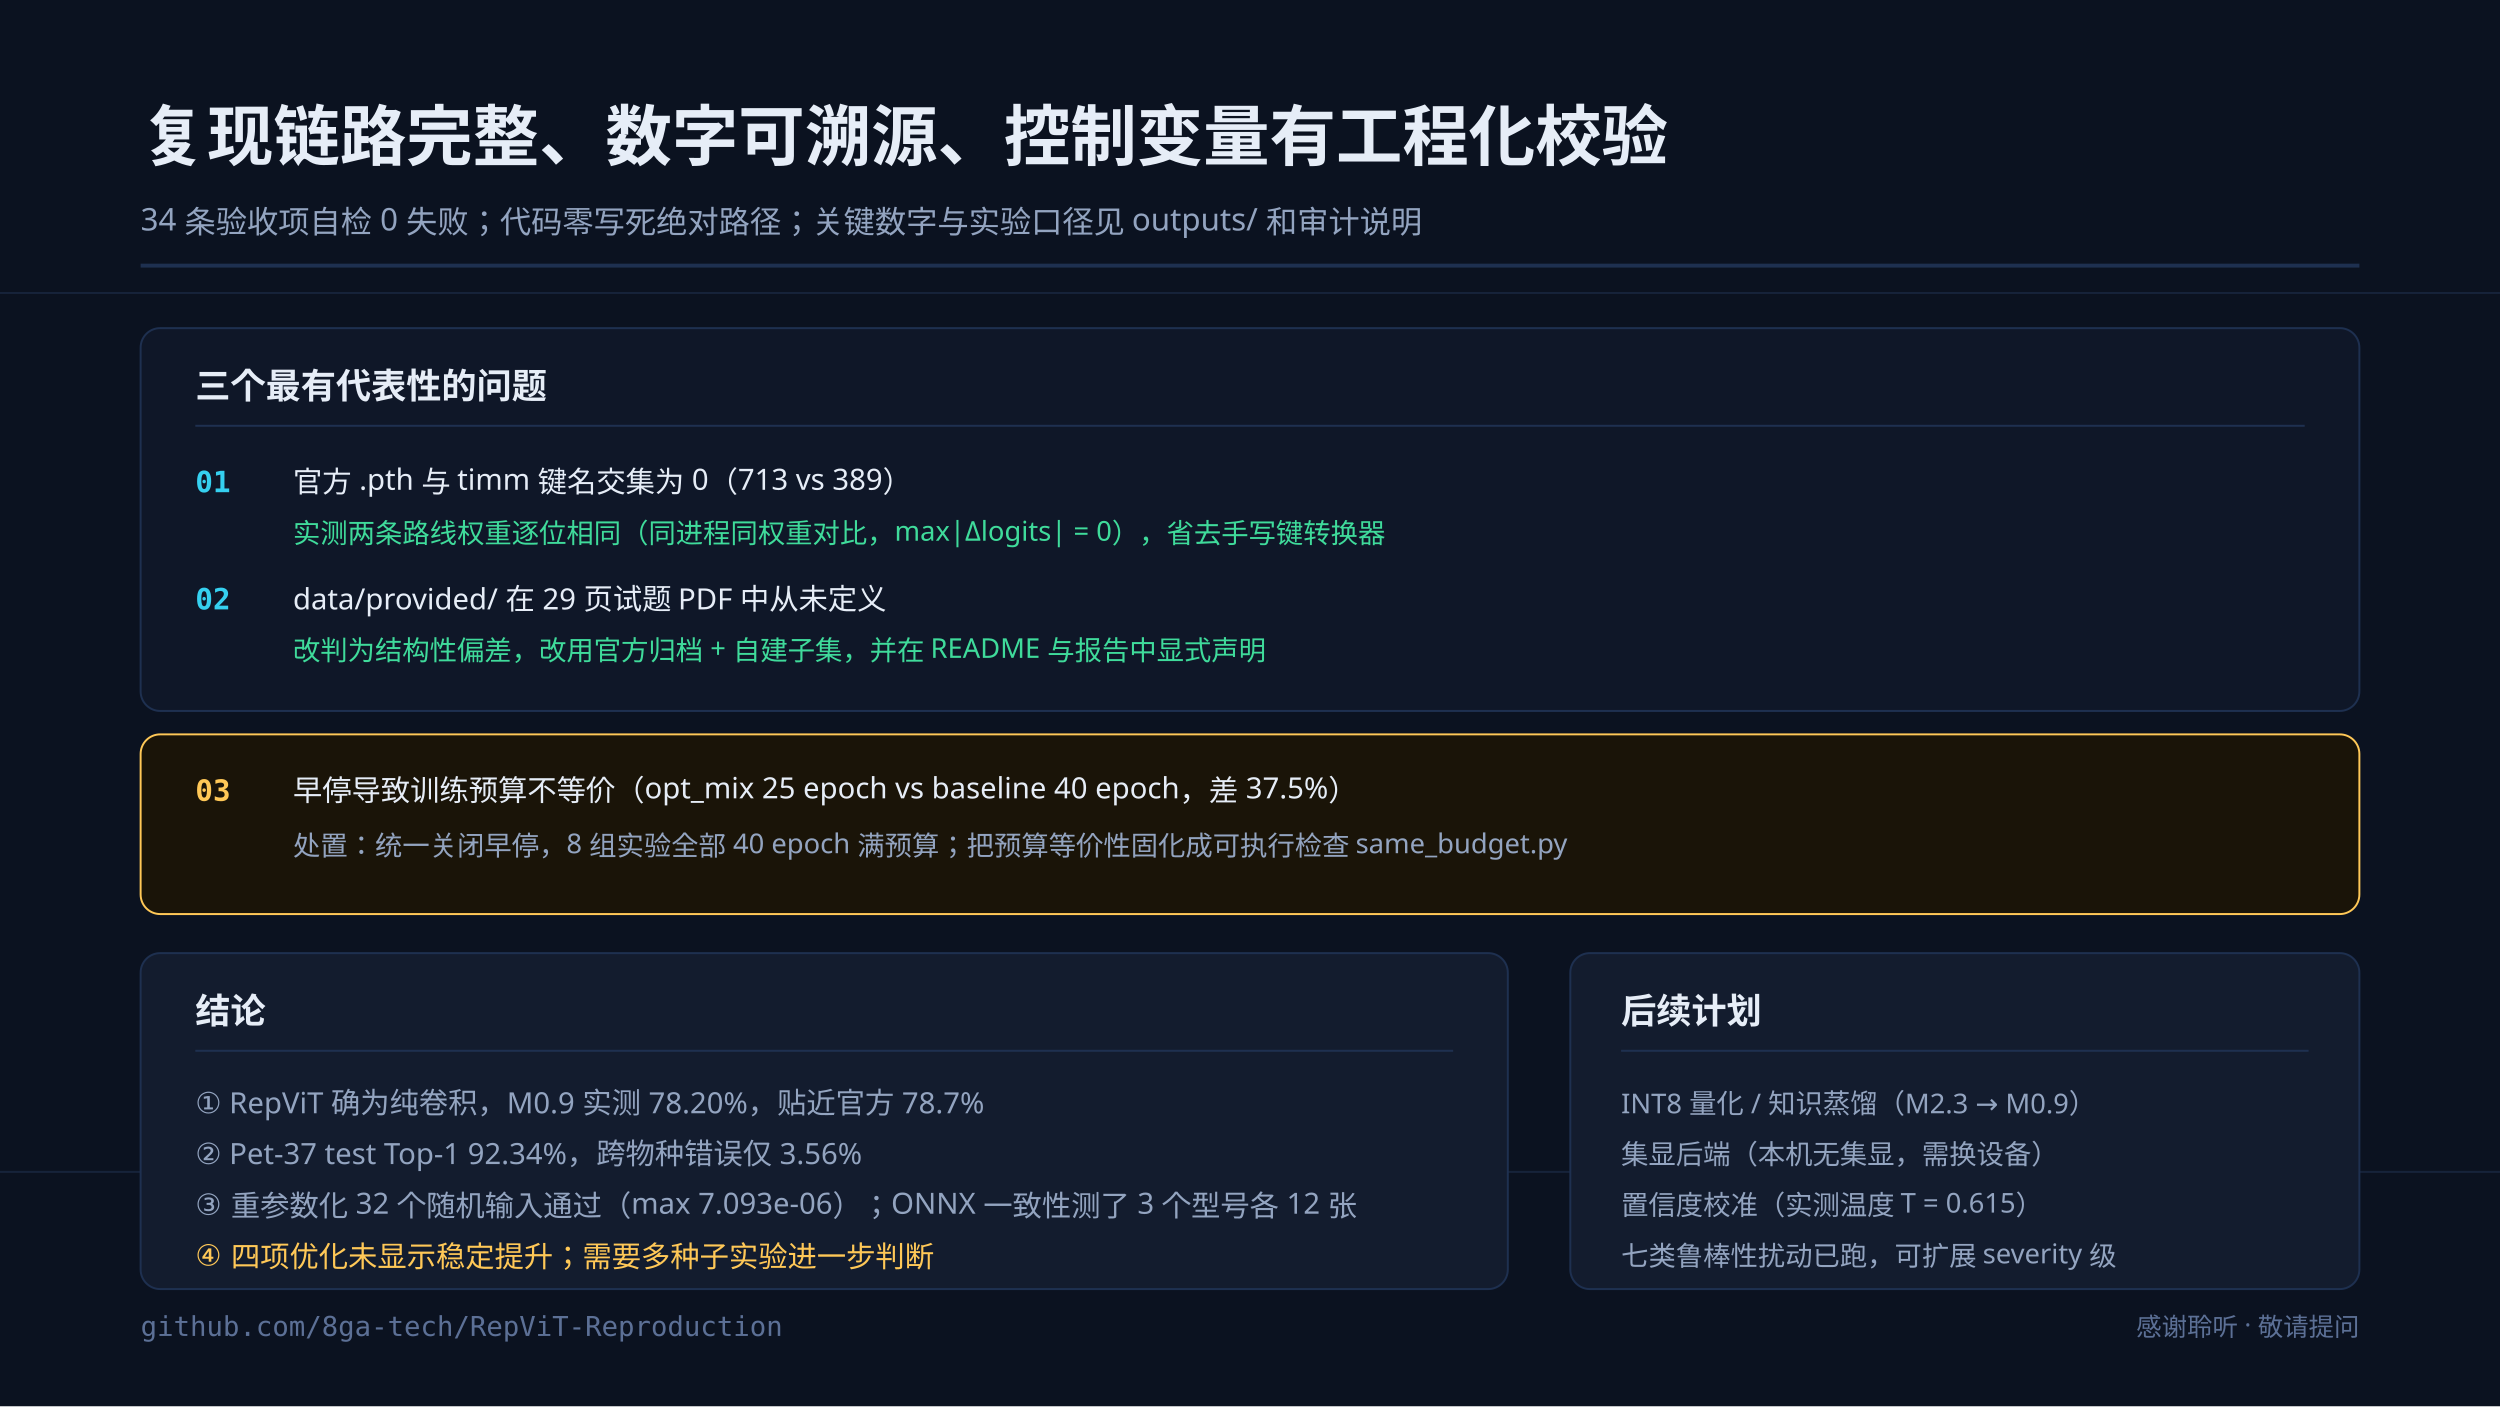
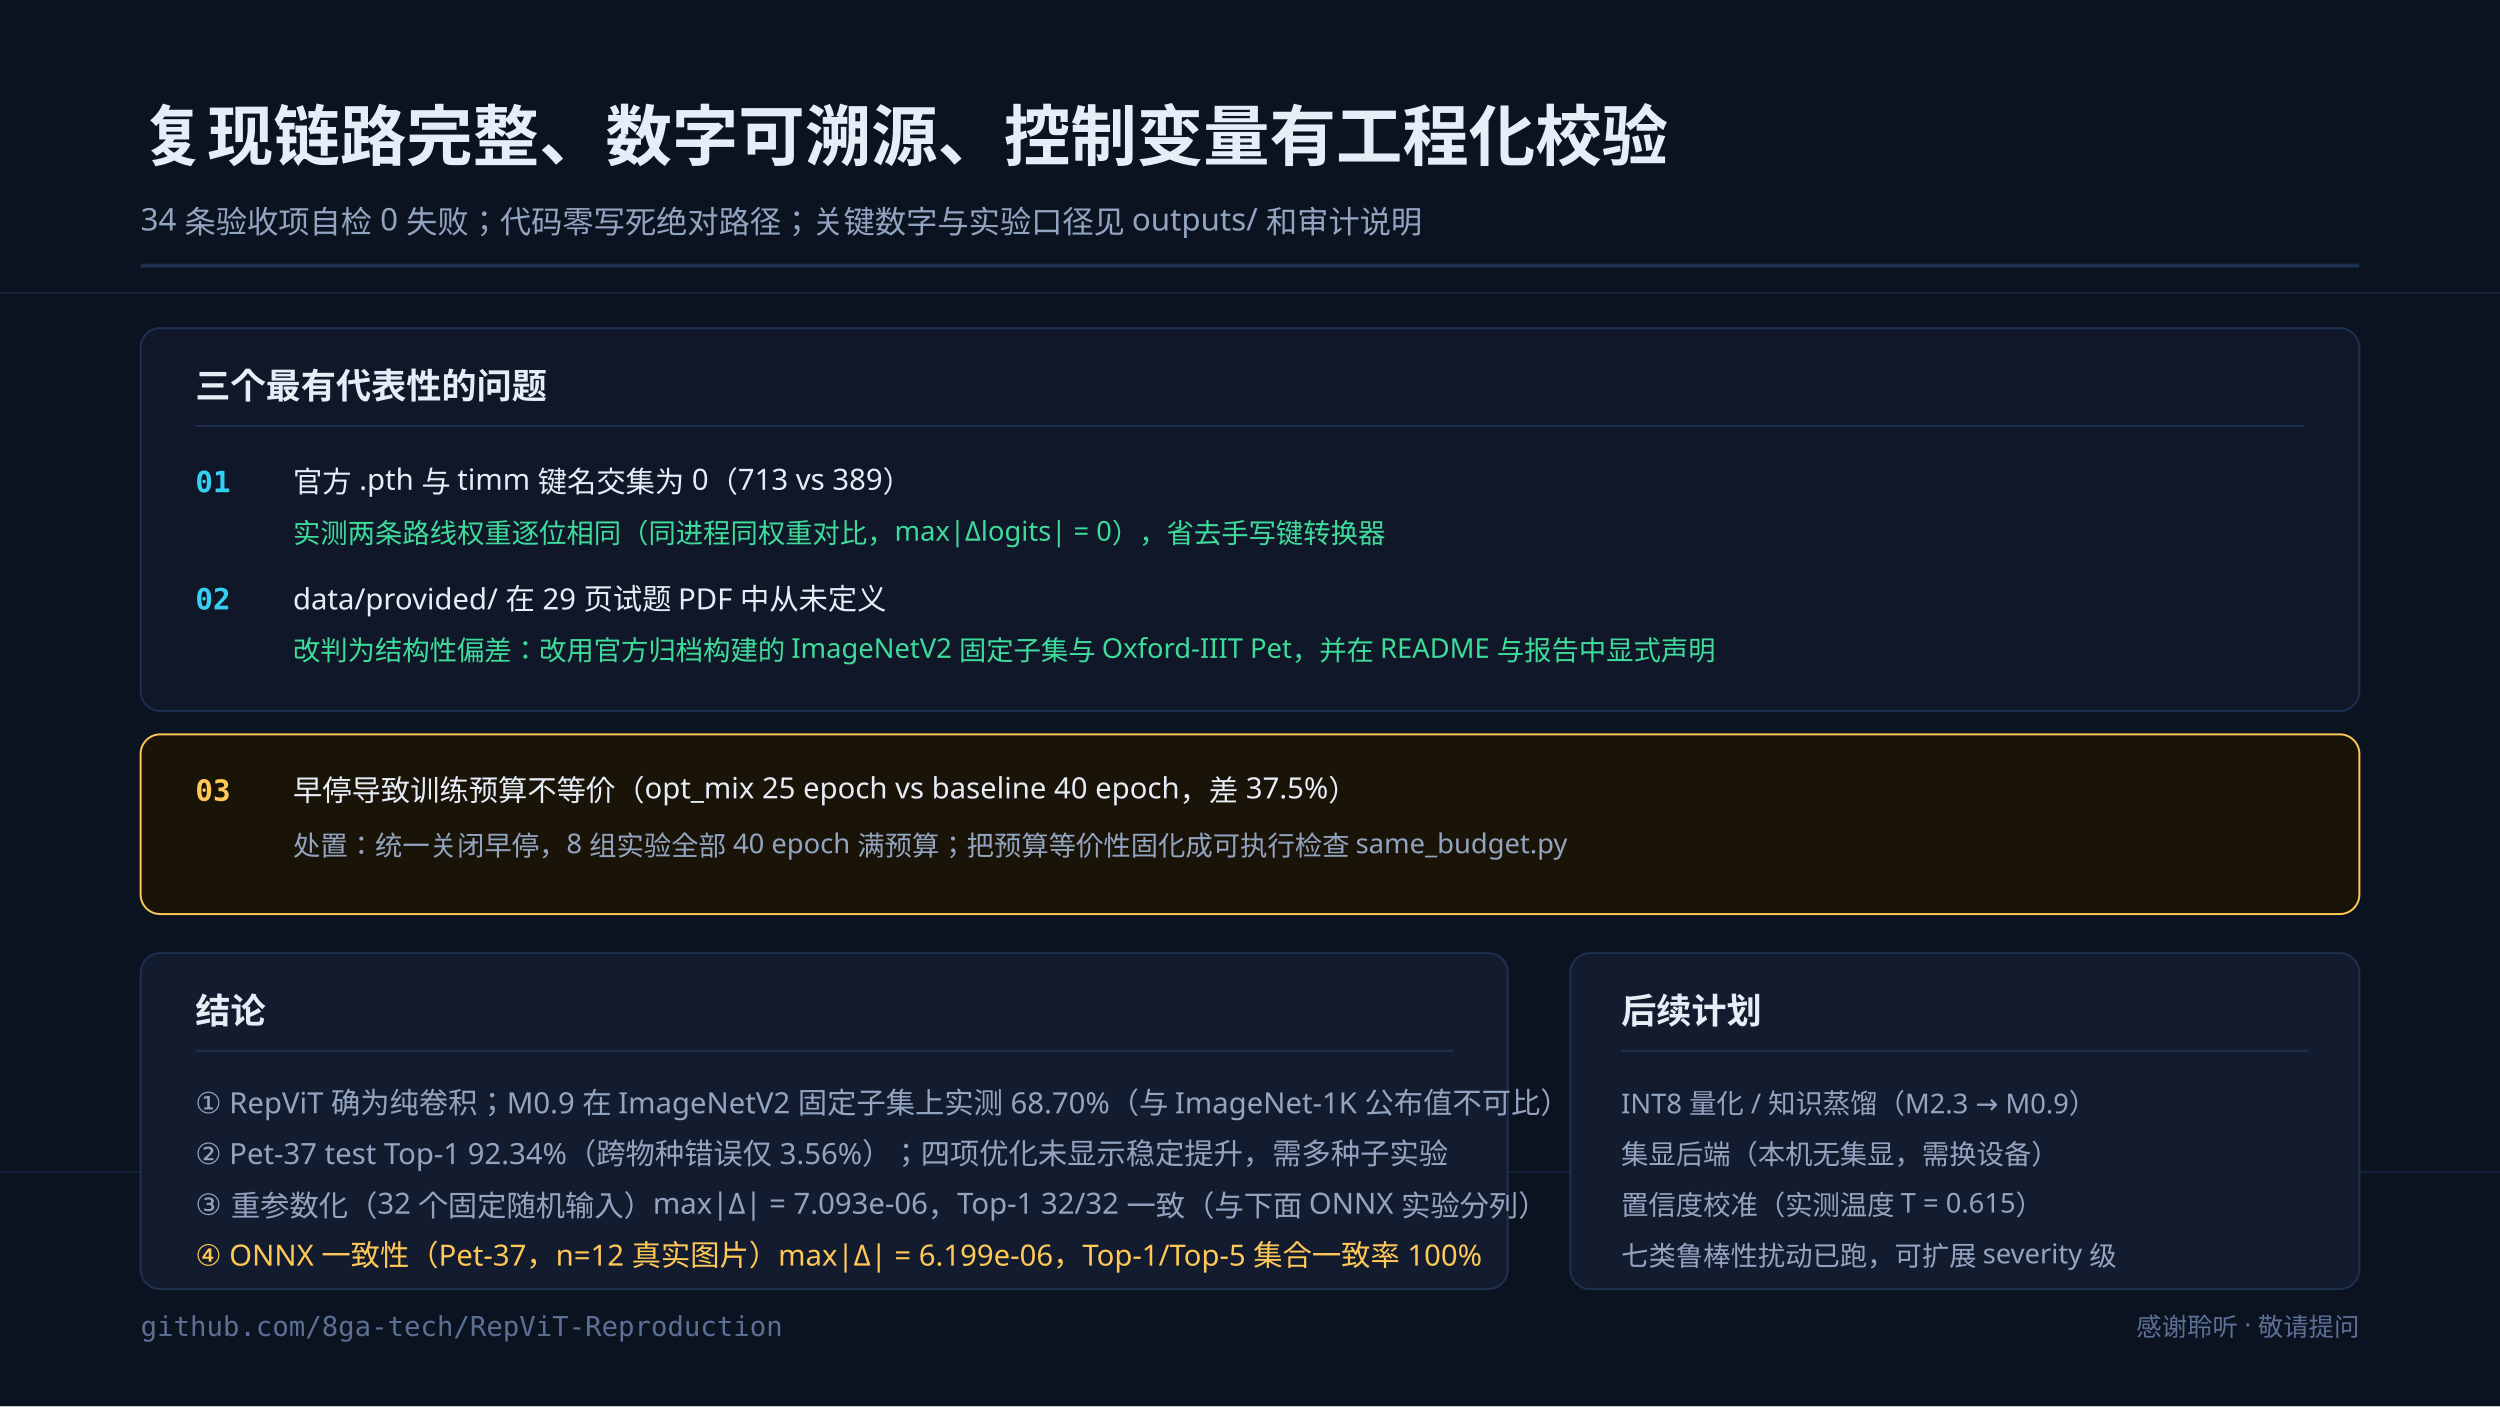
<svg xmlns="http://www.w3.org/2000/svg" viewBox="0 0 1280 720" data-pptx-page-role="ending">
  <rect id="bg-canvas" data-pptx-role="background" x="0" y="0" width="1280" height="720" fill="#0B1220" />
  <g id="deco-lines" data-pptx-role="decoration" data-pptx-bounds="0 0 1280 720">
    <line x1="0" y1="150" x2="1280" y2="150" stroke="#16233A" stroke-width="1" />
    <line x1="0" y1="600" x2="1280" y2="600" stroke="#16233A" stroke-width="1" />
  </g>
  <g id="page-header" data-pptx-bounds="72 44 1136 100">
    <text x="72" y="82" font-family="Microsoft YaHei" font-size="34" font-weight="bold" fill="#E6EDF7">复现链路完整、数字可溯源、控制变量有工程化校验</text>
    <text x="72" y="118" font-family="Microsoft YaHei" font-size="16" fill="#93A4C0">34 条验收项自检 0 失败；代码零写死绝对路径；关键数字与实验口径见 outputs/ 和审计说明</text>
    <line x1="72" y1="136" x2="1208" y2="136" stroke="#1E3050" stroke-width="2" />
  </g>
  <g id="problems" data-pptx-bounds="72 168 1136 196">
    <rect x="72" y="168" width="1136" height="196" rx="10" fill="#0F1728" stroke="#1E3050" stroke-width="1" />
    <text x="100" y="204" font-family="Microsoft YaHei" font-size="18" font-weight="bold" fill="#E6EDF7">三个最有代表性的问题</text>
    <line x1="100" y1="218" x2="1180" y2="218" stroke="#1E3050" stroke-width="1" />
    <g id="pb-1">
      <text x="100" y="252" font-family="Consolas" font-size="15" font-weight="bold" fill="#35D0F0">01</text>
      <text x="150" y="252" font-family="Microsoft YaHei" font-size="15" fill="#E6EDF7">官方 .pth 与 timm 键名交集为 0（713 vs 389）</text>
      <text x="150" y="278" font-family="Microsoft YaHei" font-size="14" fill="#3FDB9B">实测两条路线权重逐位相同（同进程同权重对比，max|Δlogits| = 0），省去手写键转换器</text>
    </g>
    <g id="pb-2">
      <text x="100" y="312" font-family="Consolas" font-size="15" font-weight="bold" fill="#35D0F0">02</text>
      <text x="150" y="312" font-family="Microsoft YaHei" font-size="15" fill="#E6EDF7">data/provided/ 在 29 页试题 PDF 中从未定义</text>
-       <text x="150" y="338" font-family="Microsoft YaHei" font-size="14" fill="#3FDB9B">改判为结构性偏差，改用官方归档 + 自建子集，并在 README 与报告中显式声明</text>
+       <text x="150" y="338" font-family="Microsoft YaHei" font-size="14" fill="#3FDB9B">改判为结构性偏差：改用官方归档构建的 ImageNetV2 固定子集与 Oxford-IIIT Pet，并在 README 与报告中显式声明</text>
    </g>
  </g>
  <g id="problem-3" data-pptx-bounds="72 376 1136 92">
    <rect x="72" y="376" width="1136" height="92" rx="10" fill="#1A1408" stroke="#FFC857" stroke-width="1" />
    <text x="100" y="410" font-family="Consolas" font-size="15" font-weight="bold" fill="#FFC857">03</text>
    <text x="150" y="410" font-family="Microsoft YaHei" font-size="15" fill="#E6EDF7">早停导致训练预算不等价（opt_mix 25 epoch vs baseline 40 epoch，差 37.5%）</text>
    <text x="150" y="438" font-family="Microsoft YaHei" font-size="14" fill="#93A4C0">处置：统一关闭早停，8 组实验全部 40 epoch 满预算；把预算等价性固化成可执行检查 same_budget.py</text>
  </g>
  <g id="conclusion" data-pptx-bounds="72 488 700 172">
    <rect x="72" y="488" width="700" height="172" rx="10" fill="#131C2E" stroke="#1E3050" stroke-width="1" />
    <text x="100" y="524" font-family="Microsoft YaHei" font-size="18" font-weight="bold" fill="#E6EDF7">结论</text>
    <line x1="100" y1="538" x2="744" y2="538" stroke="#1E3050" stroke-width="1" />
-     <text x="100" y="570" font-family="Microsoft YaHei" font-size="15" fill="#93A4C0">① RepViT 确为纯卷积，M0.9 实测 78.20%，贴近官方 78.7%</text>
-     <text x="100" y="596" font-family="Microsoft YaHei" font-size="15" fill="#93A4C0">② Pet-37 test Top-1 92.34%，跨物种错误仅 3.56%</text>
-     <text x="100" y="622" font-family="Microsoft YaHei" font-size="15" fill="#93A4C0">③ 重参数化 32 个随机输入通过（max 7.093e-06）；ONNX 一致性测了 3 个型号各 12 张</text>
-     <text x="100" y="648" font-family="Microsoft YaHei" font-size="15" fill="#FFC857">④ 四项优化未显示稳定提升；需要多种子实验进一步判断</text>
+     <text x="100" y="570" font-family="Microsoft YaHei" font-size="15" fill="#93A4C0">① RepViT 确为纯卷积；M0.9 在 ImageNetV2 固定子集上实测 68.70%（与 ImageNet-1K 公布值不可比）</text>
+     <text x="100" y="596" font-family="Microsoft YaHei" font-size="15" fill="#93A4C0">② Pet-37 test Top-1 92.34%（跨物种错误仅 3.56%）；四项优化未显示稳定提升，需多种子实验</text>
+     <text x="100" y="622" font-family="Microsoft YaHei" font-size="15" fill="#93A4C0">③ 重参数化（32 个固定随机输入）max|Δ| = 7.093e-06，Top-1 32/32 一致（与下面 ONNX 实验分列）</text>
+     <text x="100" y="648" font-family="Microsoft YaHei" font-size="15" fill="#FFC857">④ ONNX 一致性（Pet-37，n=12 真实图片）max|Δ| = 6.199e-06，Top-1/Top-5 集合一致率 100%</text>
  </g>
  <g id="next" data-pptx-bounds="804 488 404 172">
    <rect x="804" y="488" width="404" height="172" rx="10" fill="#131C2E" stroke="#1E3050" stroke-width="1" />
    <text x="830" y="524" font-family="Microsoft YaHei" font-size="18" font-weight="bold" fill="#E6EDF7">后续计划</text>
    <line x1="830" y1="538" x2="1182" y2="538" stroke="#1E3050" stroke-width="1" />
    <text x="830" y="570" font-family="Microsoft YaHei" font-size="14" fill="#93A4C0">INT8 量化 / 知识蒸馏（M2.3 → M0.9）</text>
    <text x="830" y="596" font-family="Microsoft YaHei" font-size="14" fill="#93A4C0">集显后端（本机无集显，需换设备）</text>
    <text x="830" y="622" font-family="Microsoft YaHei" font-size="14" fill="#93A4C0">置信度校准（实测温度 T = 0.615）</text>
    <text x="830" y="648" font-family="Microsoft YaHei" font-size="14" fill="#93A4C0">七类鲁棒性扰动已跑，可扩展 severity 级</text>
  </g>
  <g id="page-footer" data-pptx-bounds="72 664 1136 32">
    <text x="72" y="684" font-family="Consolas" font-size="14" fill="#5C7096">github.com/8ga-tech/RepViT-Reproduction</text>
    <text x="1208" y="684" font-family="Microsoft YaHei" font-size="13" fill="#5C7096" text-anchor="end">感谢聆听 · 敬请提问</text>
  </g>
</svg>
